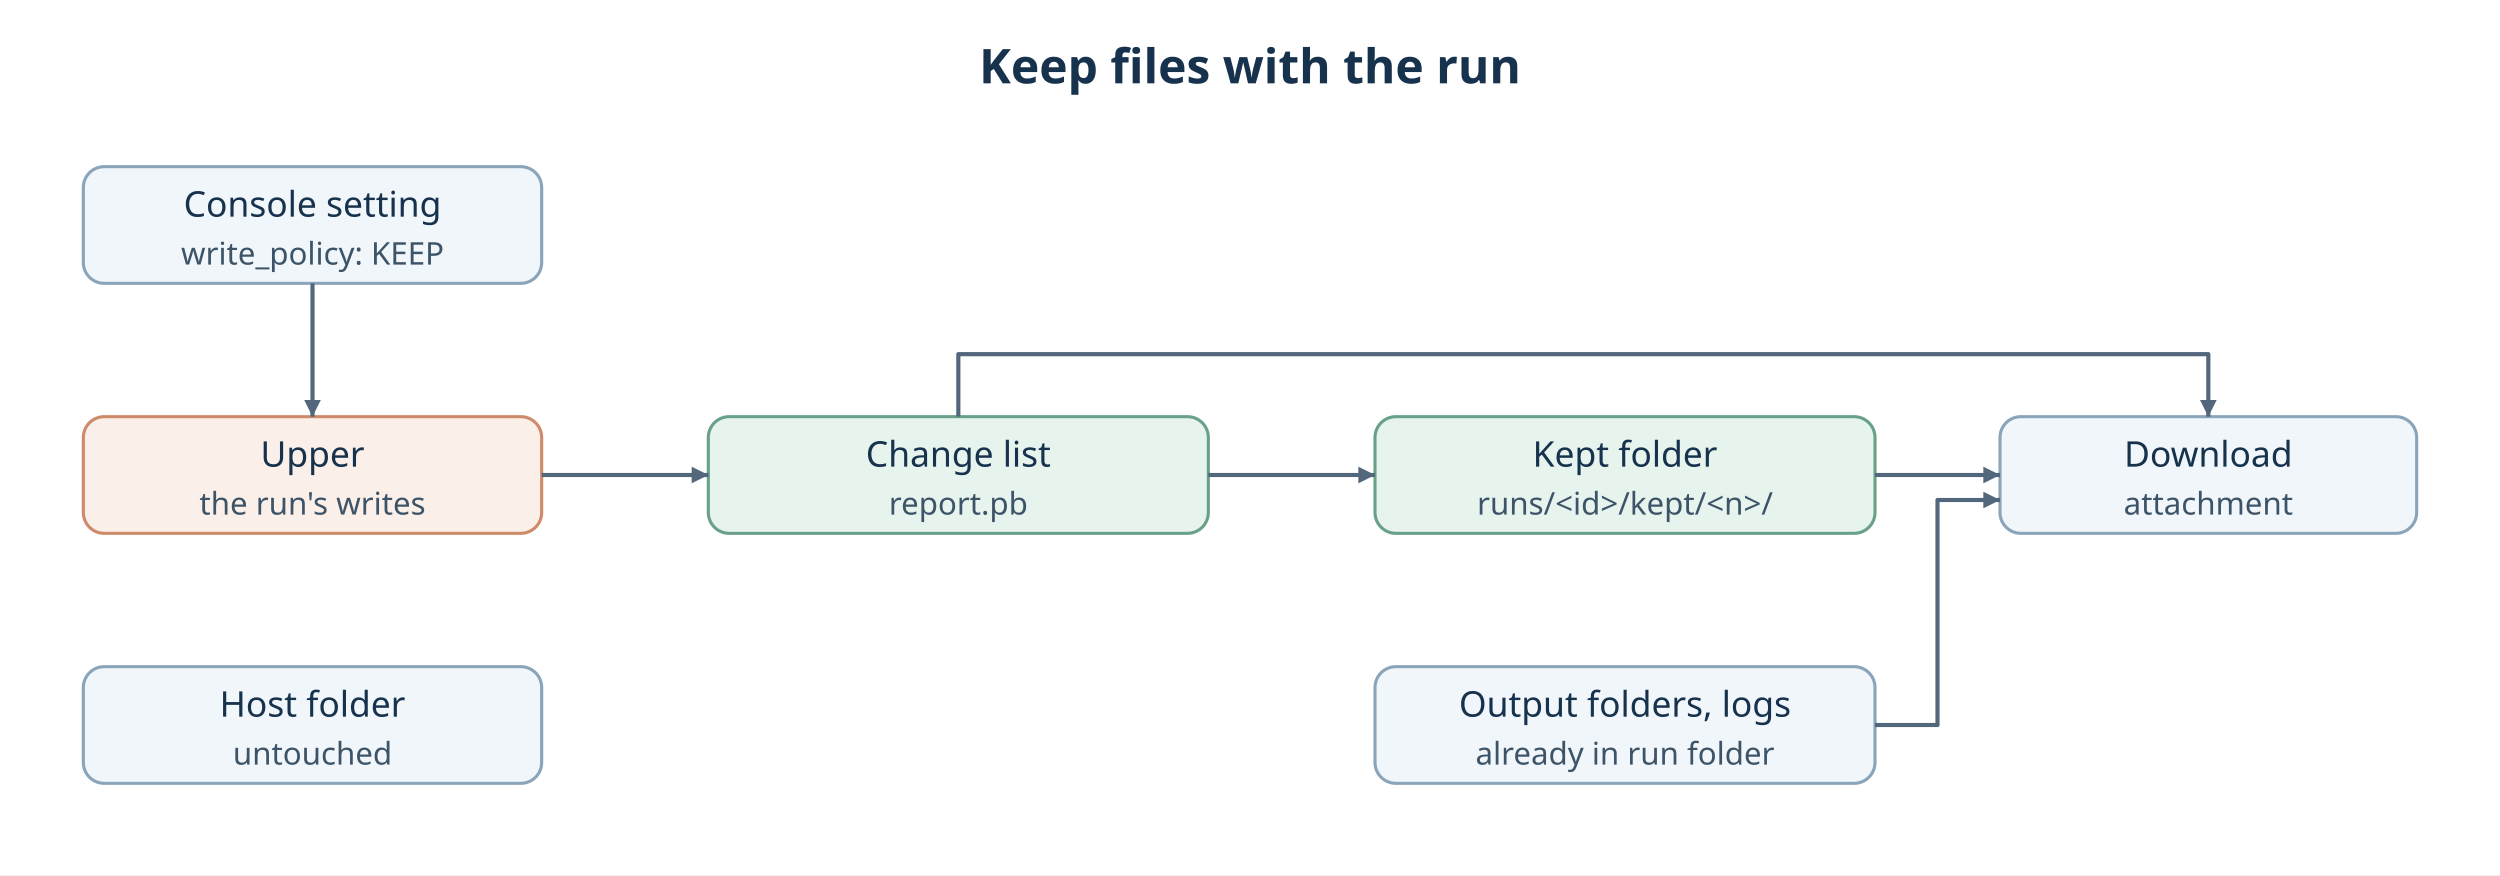
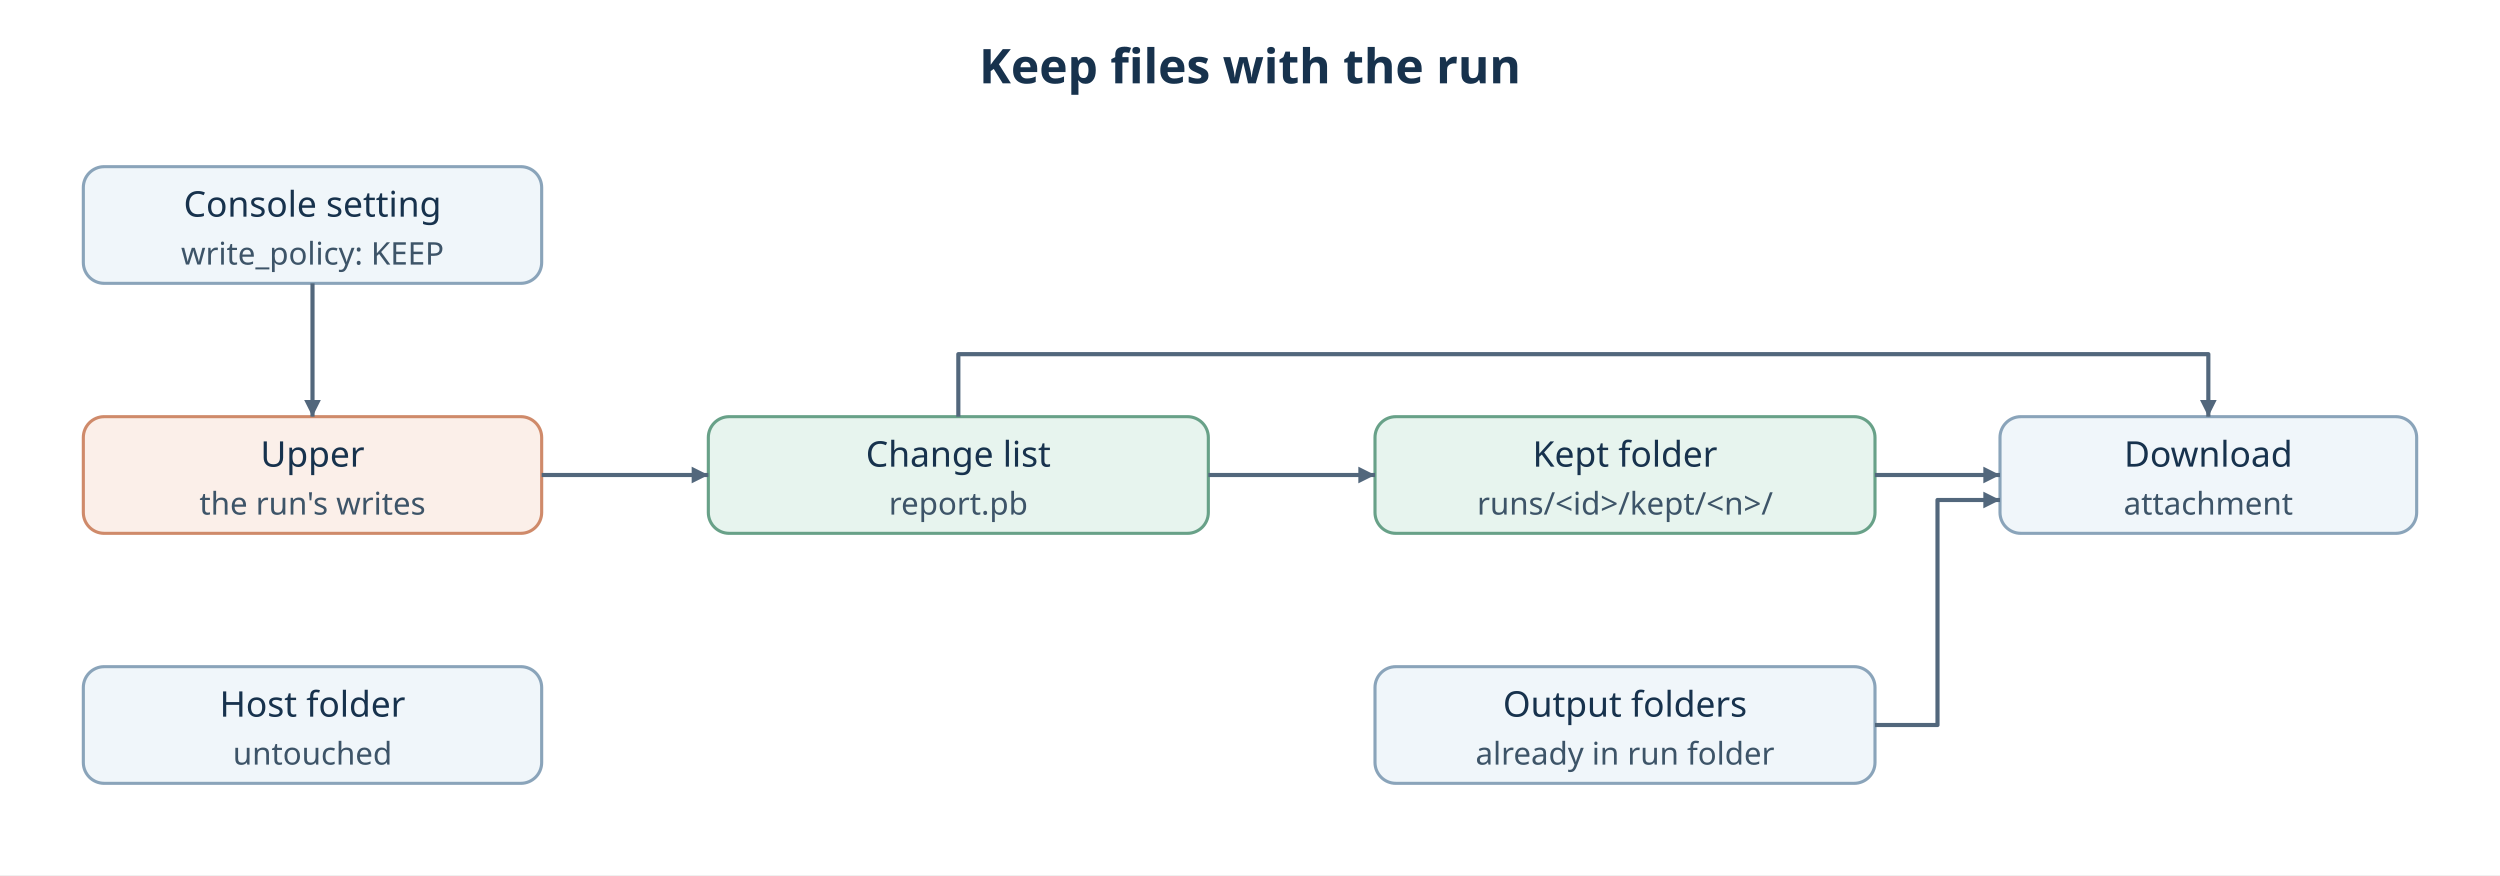
<svg xmlns="http://www.w3.org/2000/svg" width="1200" height="420" viewBox="0 0 1200 420" role="img" aria-labelledby="title desc">
  <defs>
    <marker id="arrow" markerWidth="8" markerHeight="8" refX="8" refY="4" orient="auto" markerUnits="userSpaceOnUse">
      <path d="M0 0 L8 4 L0 8Z" fill="#52677c" />
    </marker>
  </defs>
  <style>text{font:17px sans-serif;fill:#17324d;text-anchor:middle}.title{font-size:23px;font-weight:600}.label{font-size:15px;fill:#3d5468}.base{fill:#f0f6fa;stroke:#8aa4ba;stroke-width:1.5}.overlay{fill:#e7f4ee;stroke:#68a188;stroke-width:1.5}.upper{fill:#fbefe9;stroke:#cf8a6a;stroke-width:1.5}.line{fill:none;stroke:#52677c;stroke-width:2;stroke-linejoin:round;marker-end:url(#arrow)}</style>
  <rect width="1200" height="420" fill="white" />
  <text x="600" y="40" class="title">Keep files with the run</text>
  <g id="setting">
    <rect x="40" y="80" width="220" height="56" rx="10" class="base" />
    <text x="150" y="104">Console setting</text>
    <text x="150" y="127" class="label">write_policy: KEEP</text>
  </g>
  <g id="upper">
    <rect x="40" y="200" width="220" height="56" rx="10" class="upper" />
    <text x="150" y="224">Upper</text>
    <text x="150" y="247" class="label">the run's writes</text>
  </g>
  <g id="host">
    <rect x="40" y="320" width="220" height="56" rx="10" class="base" />
    <text x="150" y="344">Host folder</text>
    <text x="150" y="367" class="label">untouched</text>
  </g>
  <g id="report">
    <rect x="340" y="200" width="240" height="56" rx="10" class="overlay" />
    <text x="460" y="224">Change list</text>
    <text x="460" y="247" class="label">report.pb</text>
  </g>
  <g id="kept">
    <rect x="660" y="200" width="240" height="56" rx="10" class="overlay" />
    <text x="780" y="224">Kept folder</text>
    <text x="780" y="247" class="label">runs/&lt;id&gt;/kept/&lt;n&gt;/</text>
  </g>
  <g id="download">
    <rect x="960" y="200" width="200" height="56" rx="10" class="base" />
    <text x="1060" y="224">Download</text>
    <text x="1060" y="247" class="label">attachment</text>
  </g>
  <g id="others">
    <rect x="660" y="320" width="240" height="56" rx="10" class="base" />
-     <text x="780" y="344">Output folders, logs</text>
+     <text x="780" y="344">Output folders</text>
    <text x="780" y="367" class="label">already in run folder</text>
  </g>
  <path data-from="setting" data-to="upper" d="M150 136 V200" class="line" />
  <path data-from="upper" data-to="report" d="M260 228 H340" class="line" />
  <path data-from="report" data-to="kept" d="M580 228 H660" class="line" />
  <path data-from="kept" data-to="download" d="M900 228 H960" class="line" />
  <path data-from="others" data-to="download" d="M900 348 H930 V240 H960" class="line" />
  <path data-from="report" data-to="download" d="M460 200 V170 H1060 V200" class="line" />
</svg>
